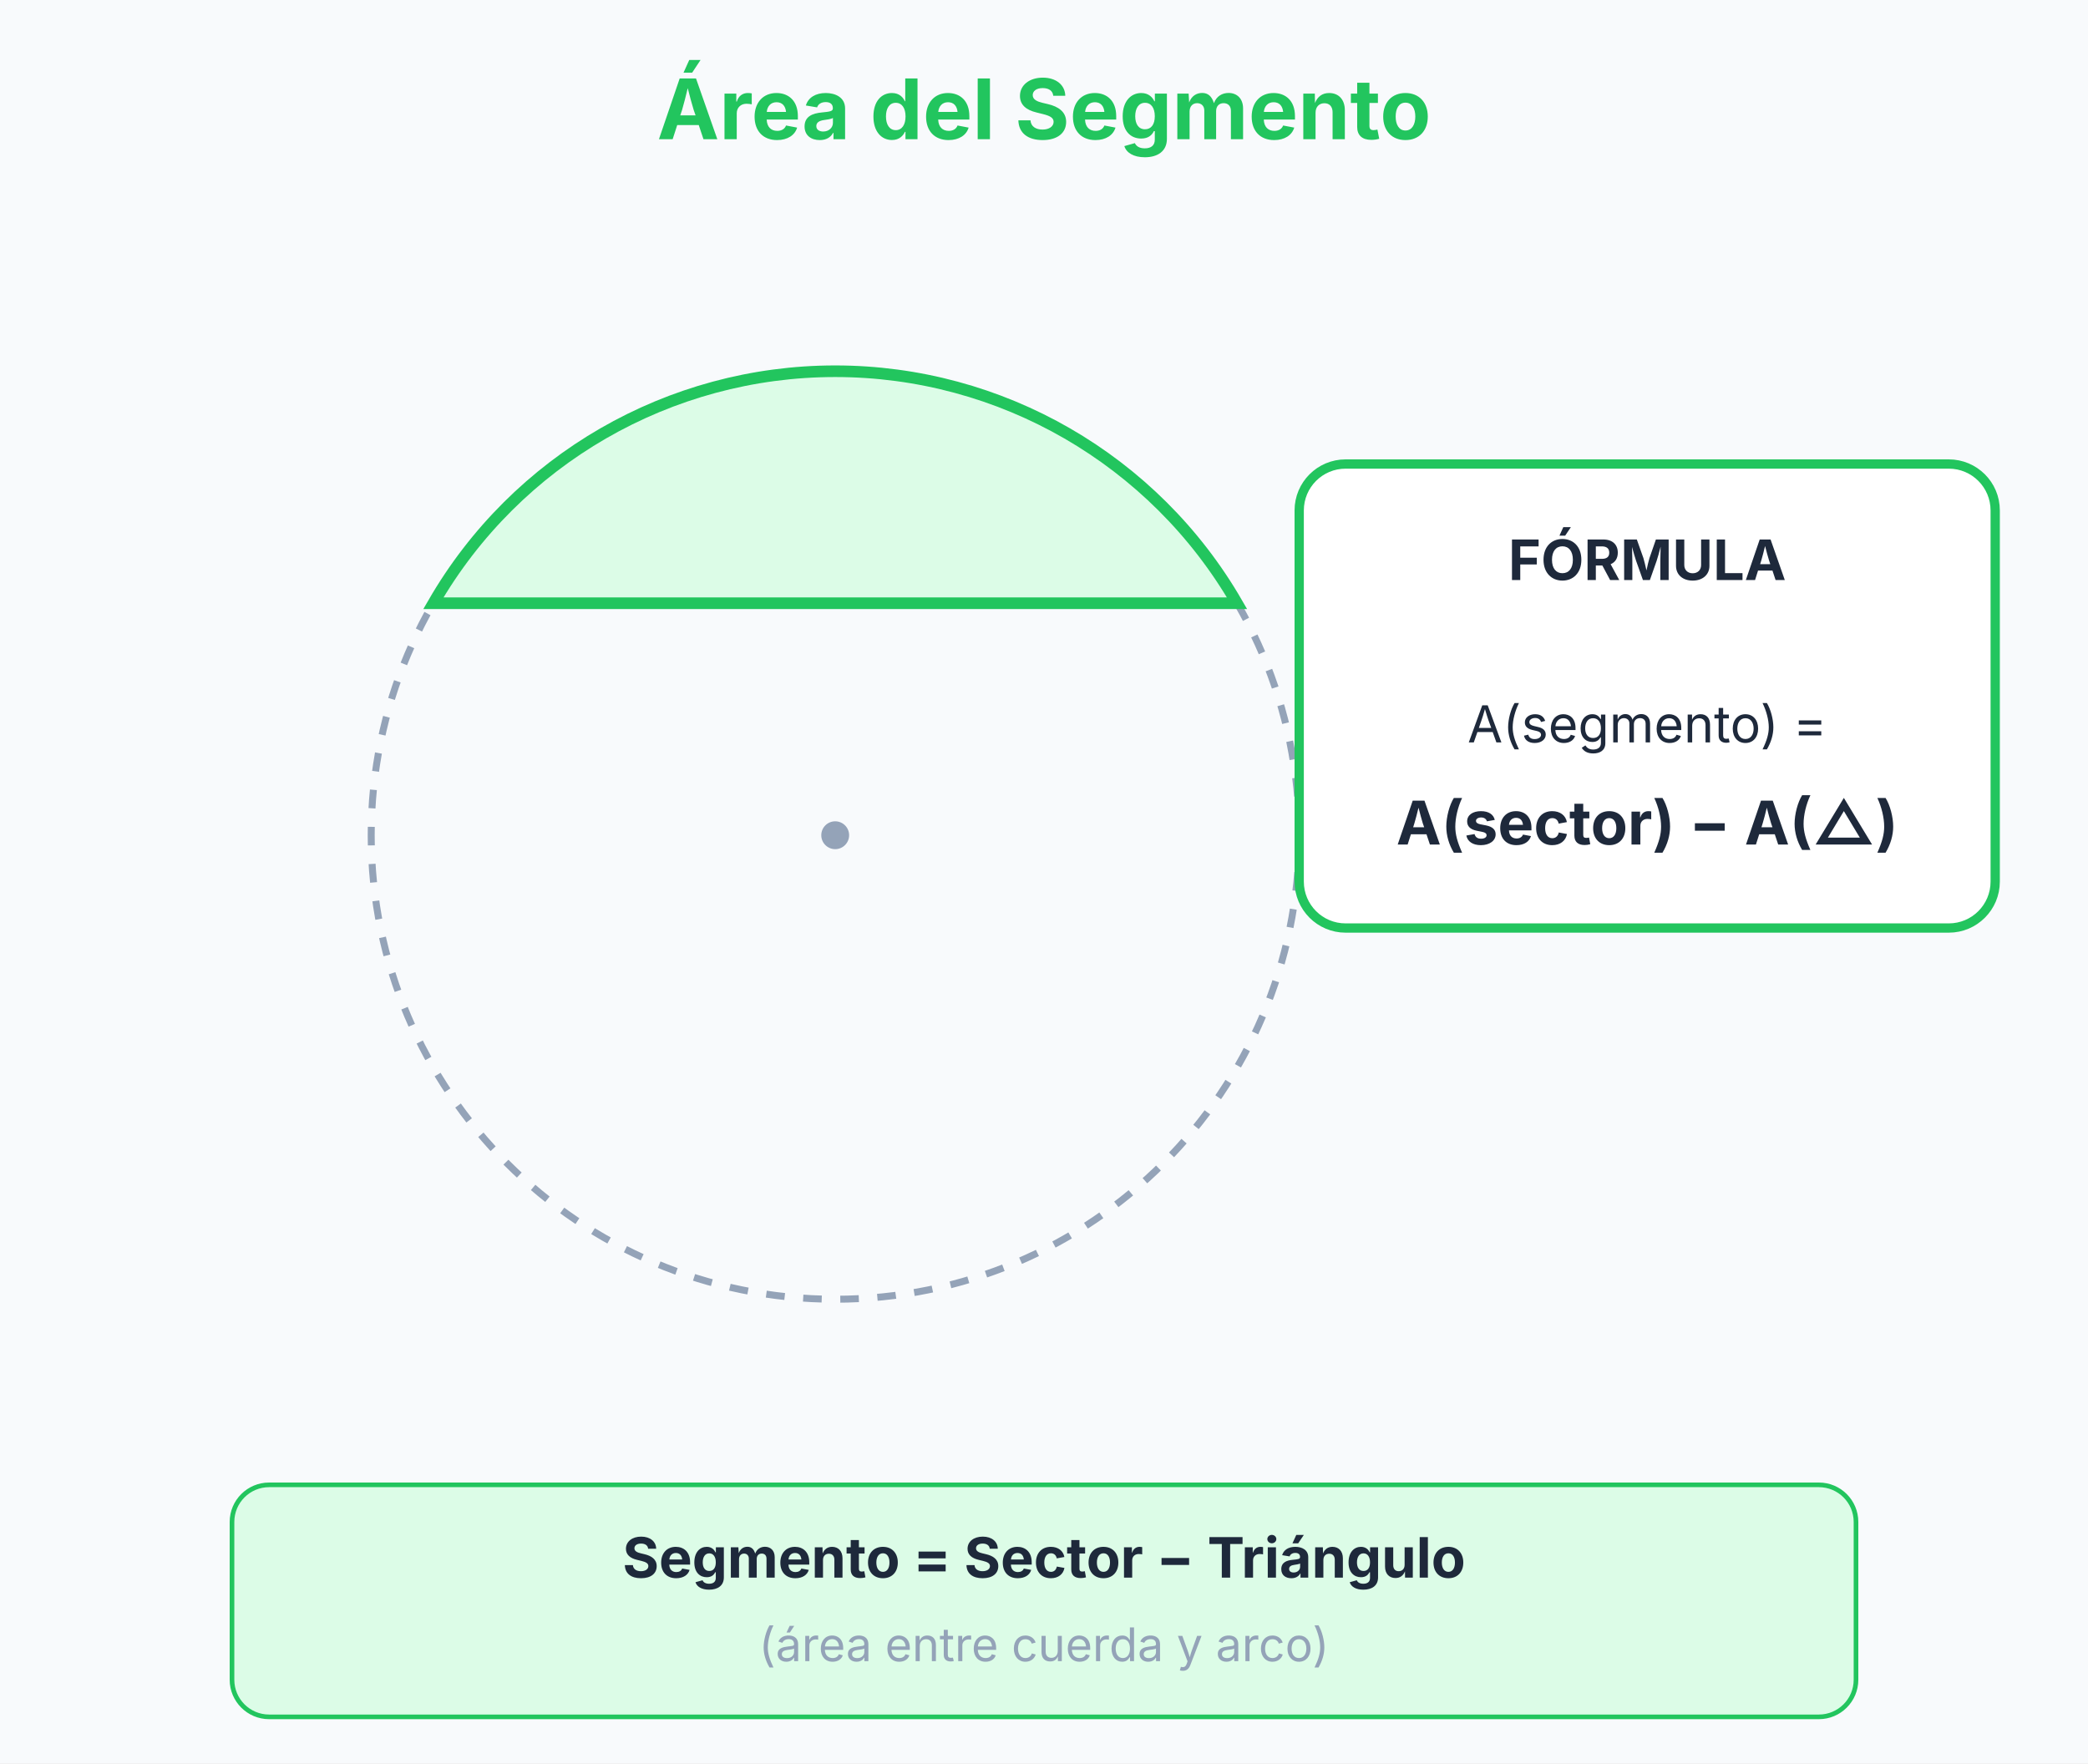
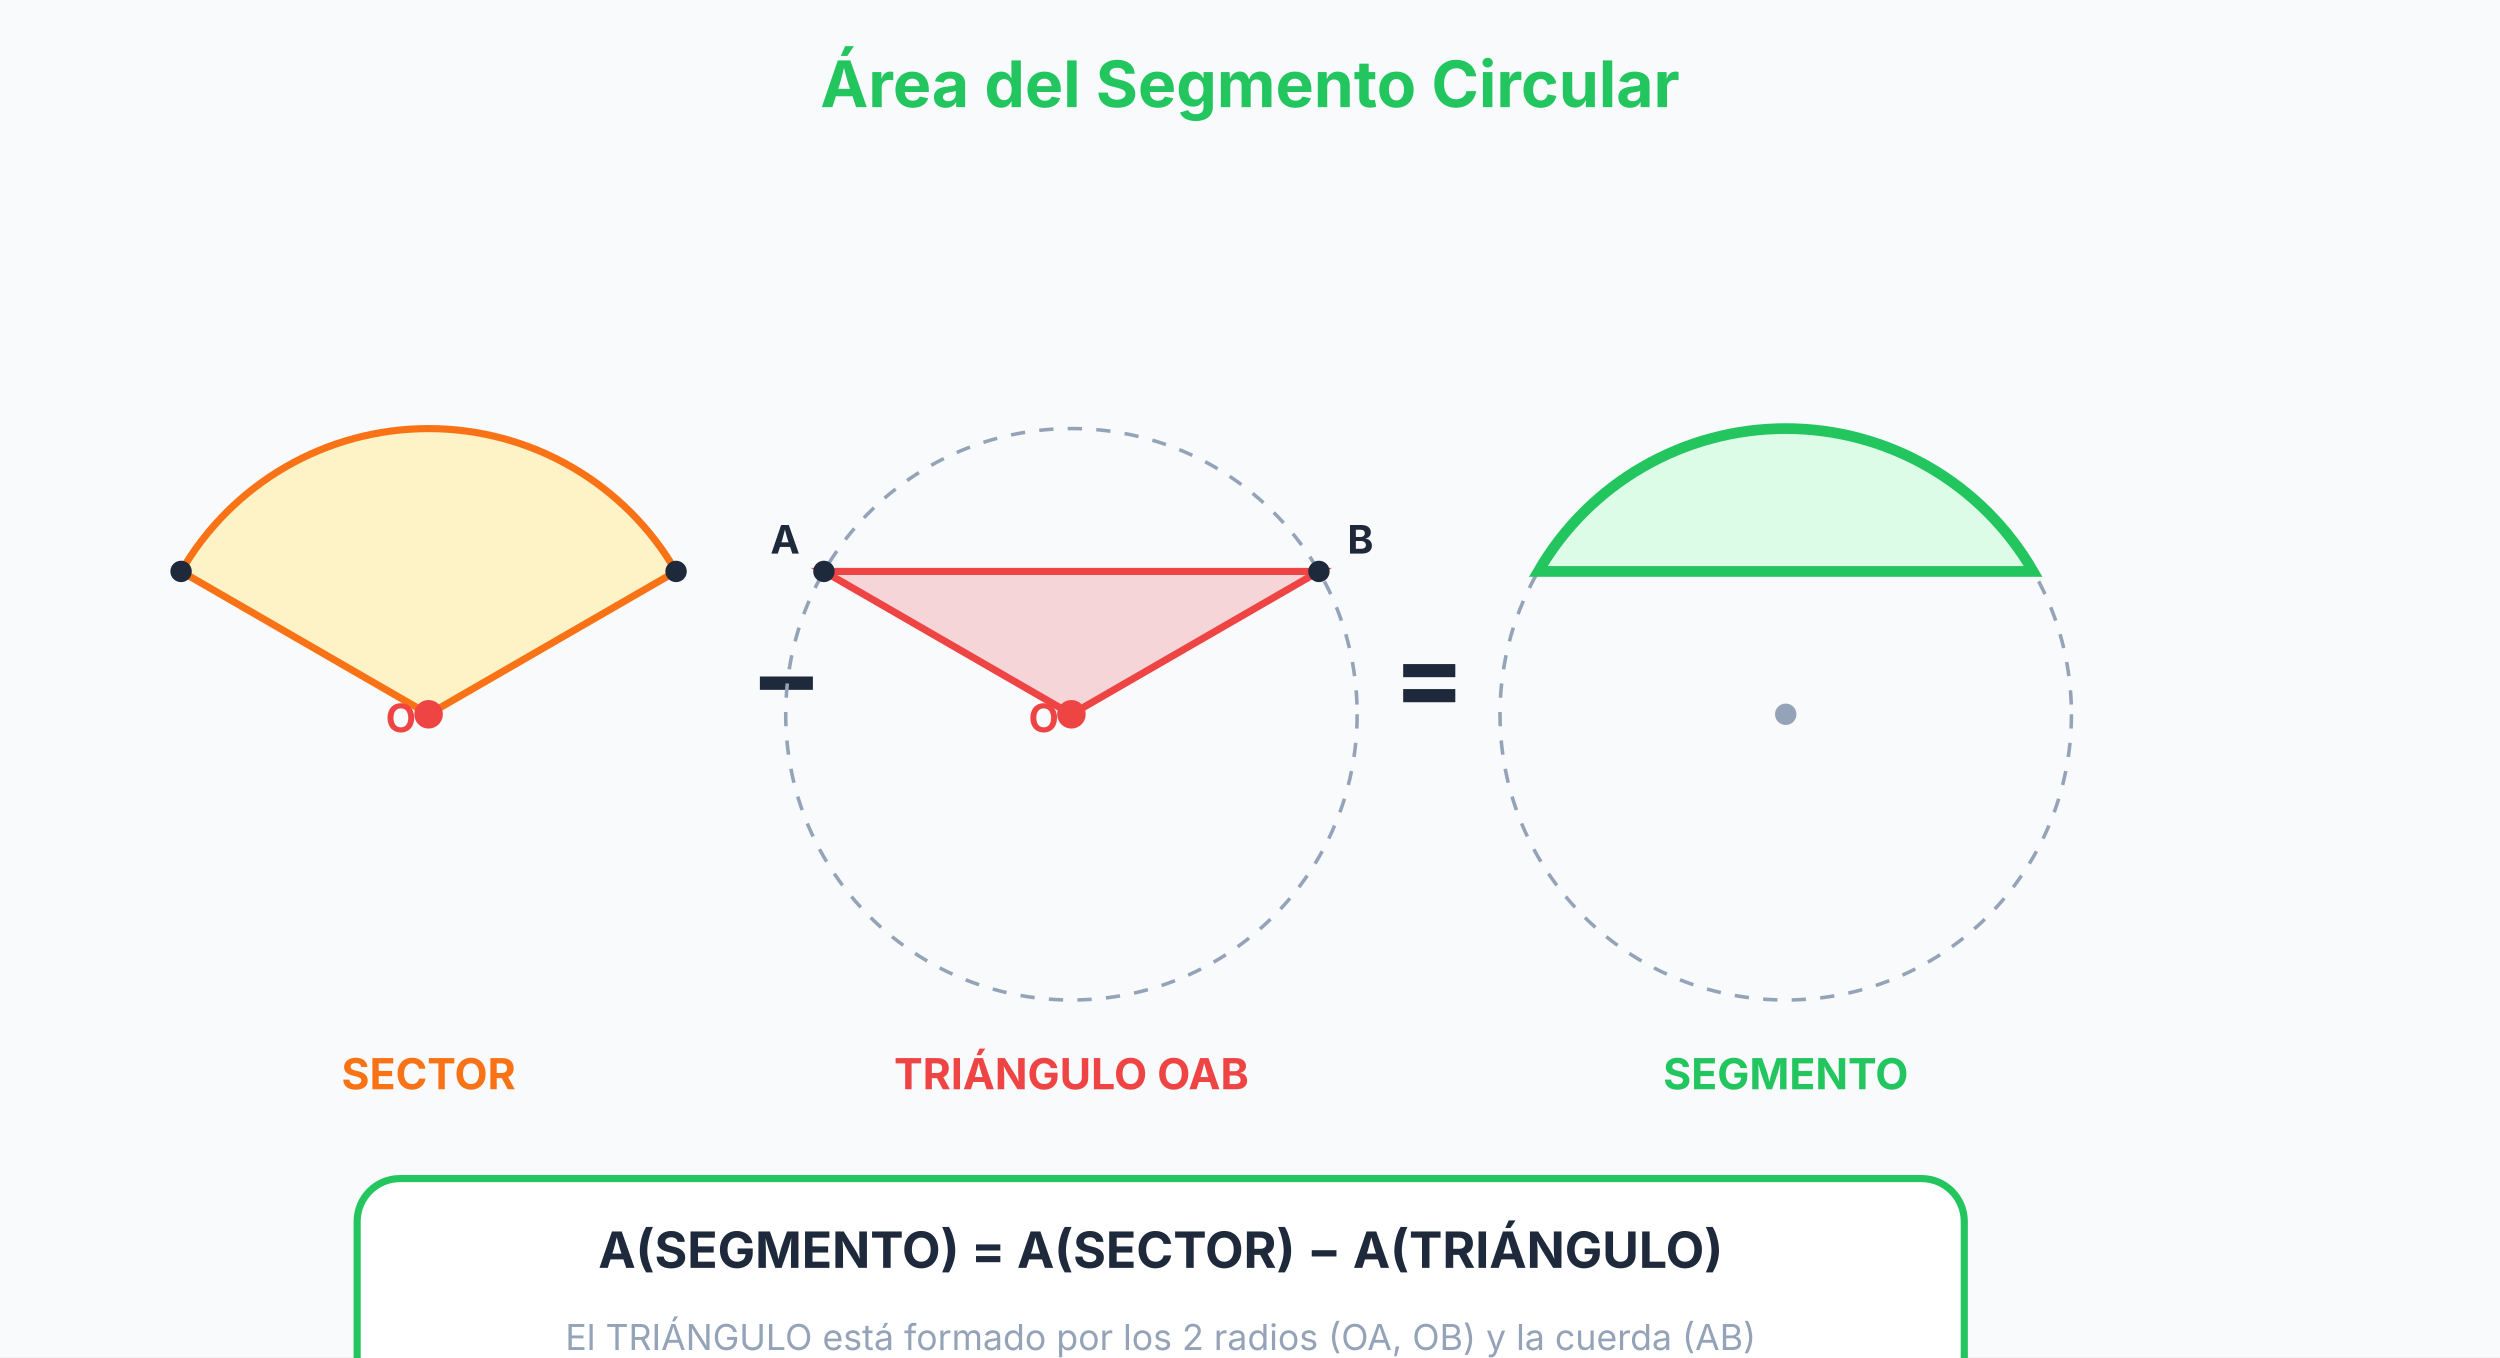
- <svg xmlns="http://www.w3.org/2000/svg" viewBox="0 0 450 380" style="font-family: 'Inter', 'Segoe UI', system-ui, sans-serif;">
-   <rect width="450" height="380" fill="#f8fafc" />
-   <text x="225.00" y="30.00" text-anchor="middle" font-size="18" font-weight="bold" fill="#22c55e">Área del Segmento</text>
-   <circle cx="180" cy="180" r="100" fill="none" stroke="#94a3b8" stroke-width="1.5" stroke-dasharray="4,4" />
-   <path d="M 266.60 130.00 A 100 100 0 0 0 93.40 130.00 Z" fill="#dcfce7" stroke="#22c55e" stroke-width="2.5" />
-   <line x1="93.40" y1="130.00" x2="266.60" y2="130.00" stroke="#22c55e" stroke-width="2" />
-   <circle cx="180" cy="180" r="3" fill="#94a3b8" />
-   <rect x="280" y="100" width="150" height="100" rx="10" fill="white" stroke="#22c55e" stroke-width="2" />
-   <text x="355.00" y="125.00" text-anchor="middle" font-size="12" font-weight="bold" fill="#1e293b">FÓRMULA</text>
-   <text x="355.00" y="160.00" text-anchor="middle" font-size="11" font-weight="normal" fill="#1e293b">A(segmento) =</text>
-   <text x="355.00" y="182.00" text-anchor="middle" font-size="13" font-weight="bold" fill="#1e293b">A(sector) − A(△)</text>
-   <rect x="50" y="320" width="350" height="50" rx="8" fill="#dcfce7" stroke="#22c55e" />
-   <text x="225.0" y="349.0" text-anchor="middle" font-size="12" fill="#1e293b" />
-   <text x="225.00" y="340.00" text-anchor="middle" font-size="12" font-weight="bold" fill="#1e293b">Segmento = Sector − Triángulo</text>
-   <text x="225.00" y="358.00" text-anchor="middle" font-size="10" font-weight="normal" fill="#94a3b8">(área entre cuerda y arco)</text>
+ <svg xmlns="http://www.w3.org/2000/svg" viewBox="0 0 700 380" style="font-family: 'Inter', 'Segoe UI', system-ui, sans-serif;">
+   <rect width="700" height="380" fill="#f8fafc" />
+   <text x="350.00" y="30.00" text-anchor="middle" font-size="18" font-weight="bold" fill="#22c55e">Área del Segmento Circular</text>
+   <path d="M 120 200 L 189.28 160.00 A 80 80 0 0 0 50.72 160.00 Z" fill="#fef3c7" stroke="#f97316" stroke-width="2" />
+   <circle cx="120" cy="200" r="4" fill="#ef4444" />
+   <text x="108.00" y="205.00" text-anchor="start" font-size="11" font-weight="bold" fill="#ef4444">O</text>
+   <circle cx="50.7" cy="160.0" r="3" fill="#1e293b" />
+   <circle cx="189.3" cy="160.0" r="3" fill="#1e293b" />
+   <text x="120.00" y="305.00" text-anchor="middle" font-size="12" font-weight="bold" fill="#f97316">SECTOR</text>
+   <text x="210.00" y="200.00" text-anchor="start" font-size="30" font-weight="bold" fill="#1e293b">−</text>
+   <circle cx="300" cy="200" r="80" fill="none" stroke="#94a3b8" stroke-width="1" stroke-dasharray="4,4" />
+   <polygon points="300,200 230.7,160.0 369.3,160.0" fill="#ef4444" fill-opacity="0.2" stroke="#ef4444" stroke-width="2" />
+   <circle cx="300" cy="200" r="4" fill="#ef4444" />
+   <text x="288.00" y="205.00" text-anchor="start" font-size="11" font-weight="bold" fill="#ef4444">O</text>
+   <circle cx="230.7" cy="160.0" r="3" fill="#1e293b" />
+   <circle cx="369.3" cy="160.0" r="3" fill="#1e293b" />
+   <text x="215.72" y="155.00" text-anchor="start" font-size="11" font-weight="bold" fill="#1e293b">A</text>
+   <text x="377.28" y="155.00" text-anchor="start" font-size="11" font-weight="bold" fill="#1e293b">B</text>
+   <text x="300.00" y="305.00" text-anchor="middle" font-size="12" font-weight="bold" fill="#ef4444">TRIÁNGULO OAB</text>
+   <text x="390.00" y="200.00" text-anchor="start" font-size="30" font-weight="bold" fill="#1e293b">=</text>
+   <circle cx="500" cy="200" r="80" fill="none" stroke="#94a3b8" stroke-width="1" stroke-dasharray="4,4" />
+   <path d="M 569.28 160.00 A 80 80 0 0 0 430.72 160.00 Z" fill="#dcfce7" stroke="#22c55e" stroke-width="3" />
+   <line x1="430.7" y1="160.0" x2="569.3" y2="160.0" stroke="#22c55e" stroke-width="2" />
+   <circle cx="500" cy="200" r="3" fill="#94a3b8" />
+   <text x="500.00" y="305.00" text-anchor="middle" font-size="12" font-weight="bold" fill="#22c55e">SEGMENTO</text>
+   <rect x="100" y="330" width="450" height="75" rx="12" fill="white" stroke="#22c55e" stroke-width="2" />
+   <text x="325.00" y="355.00" text-anchor="middle" font-size="14" font-weight="bold" fill="#1e293b">A(SEGMENTO) = A(SECTOR) − A(TRIÁNGULO)</text>
+   <text x="325.00" y="378.00" text-anchor="middle" font-size="10" font-weight="normal" fill="#94a3b8">El TRIÁNGULO está formado por los 2 radios (OA, OB) y la cuerda (AB)</text>
+   <text x="325.00" y="395.00" text-anchor="middle" font-size="11" font-weight="normal" fill="#1e293b">A(△) = ½ · r² · sin(θ)</text>
</svg>
